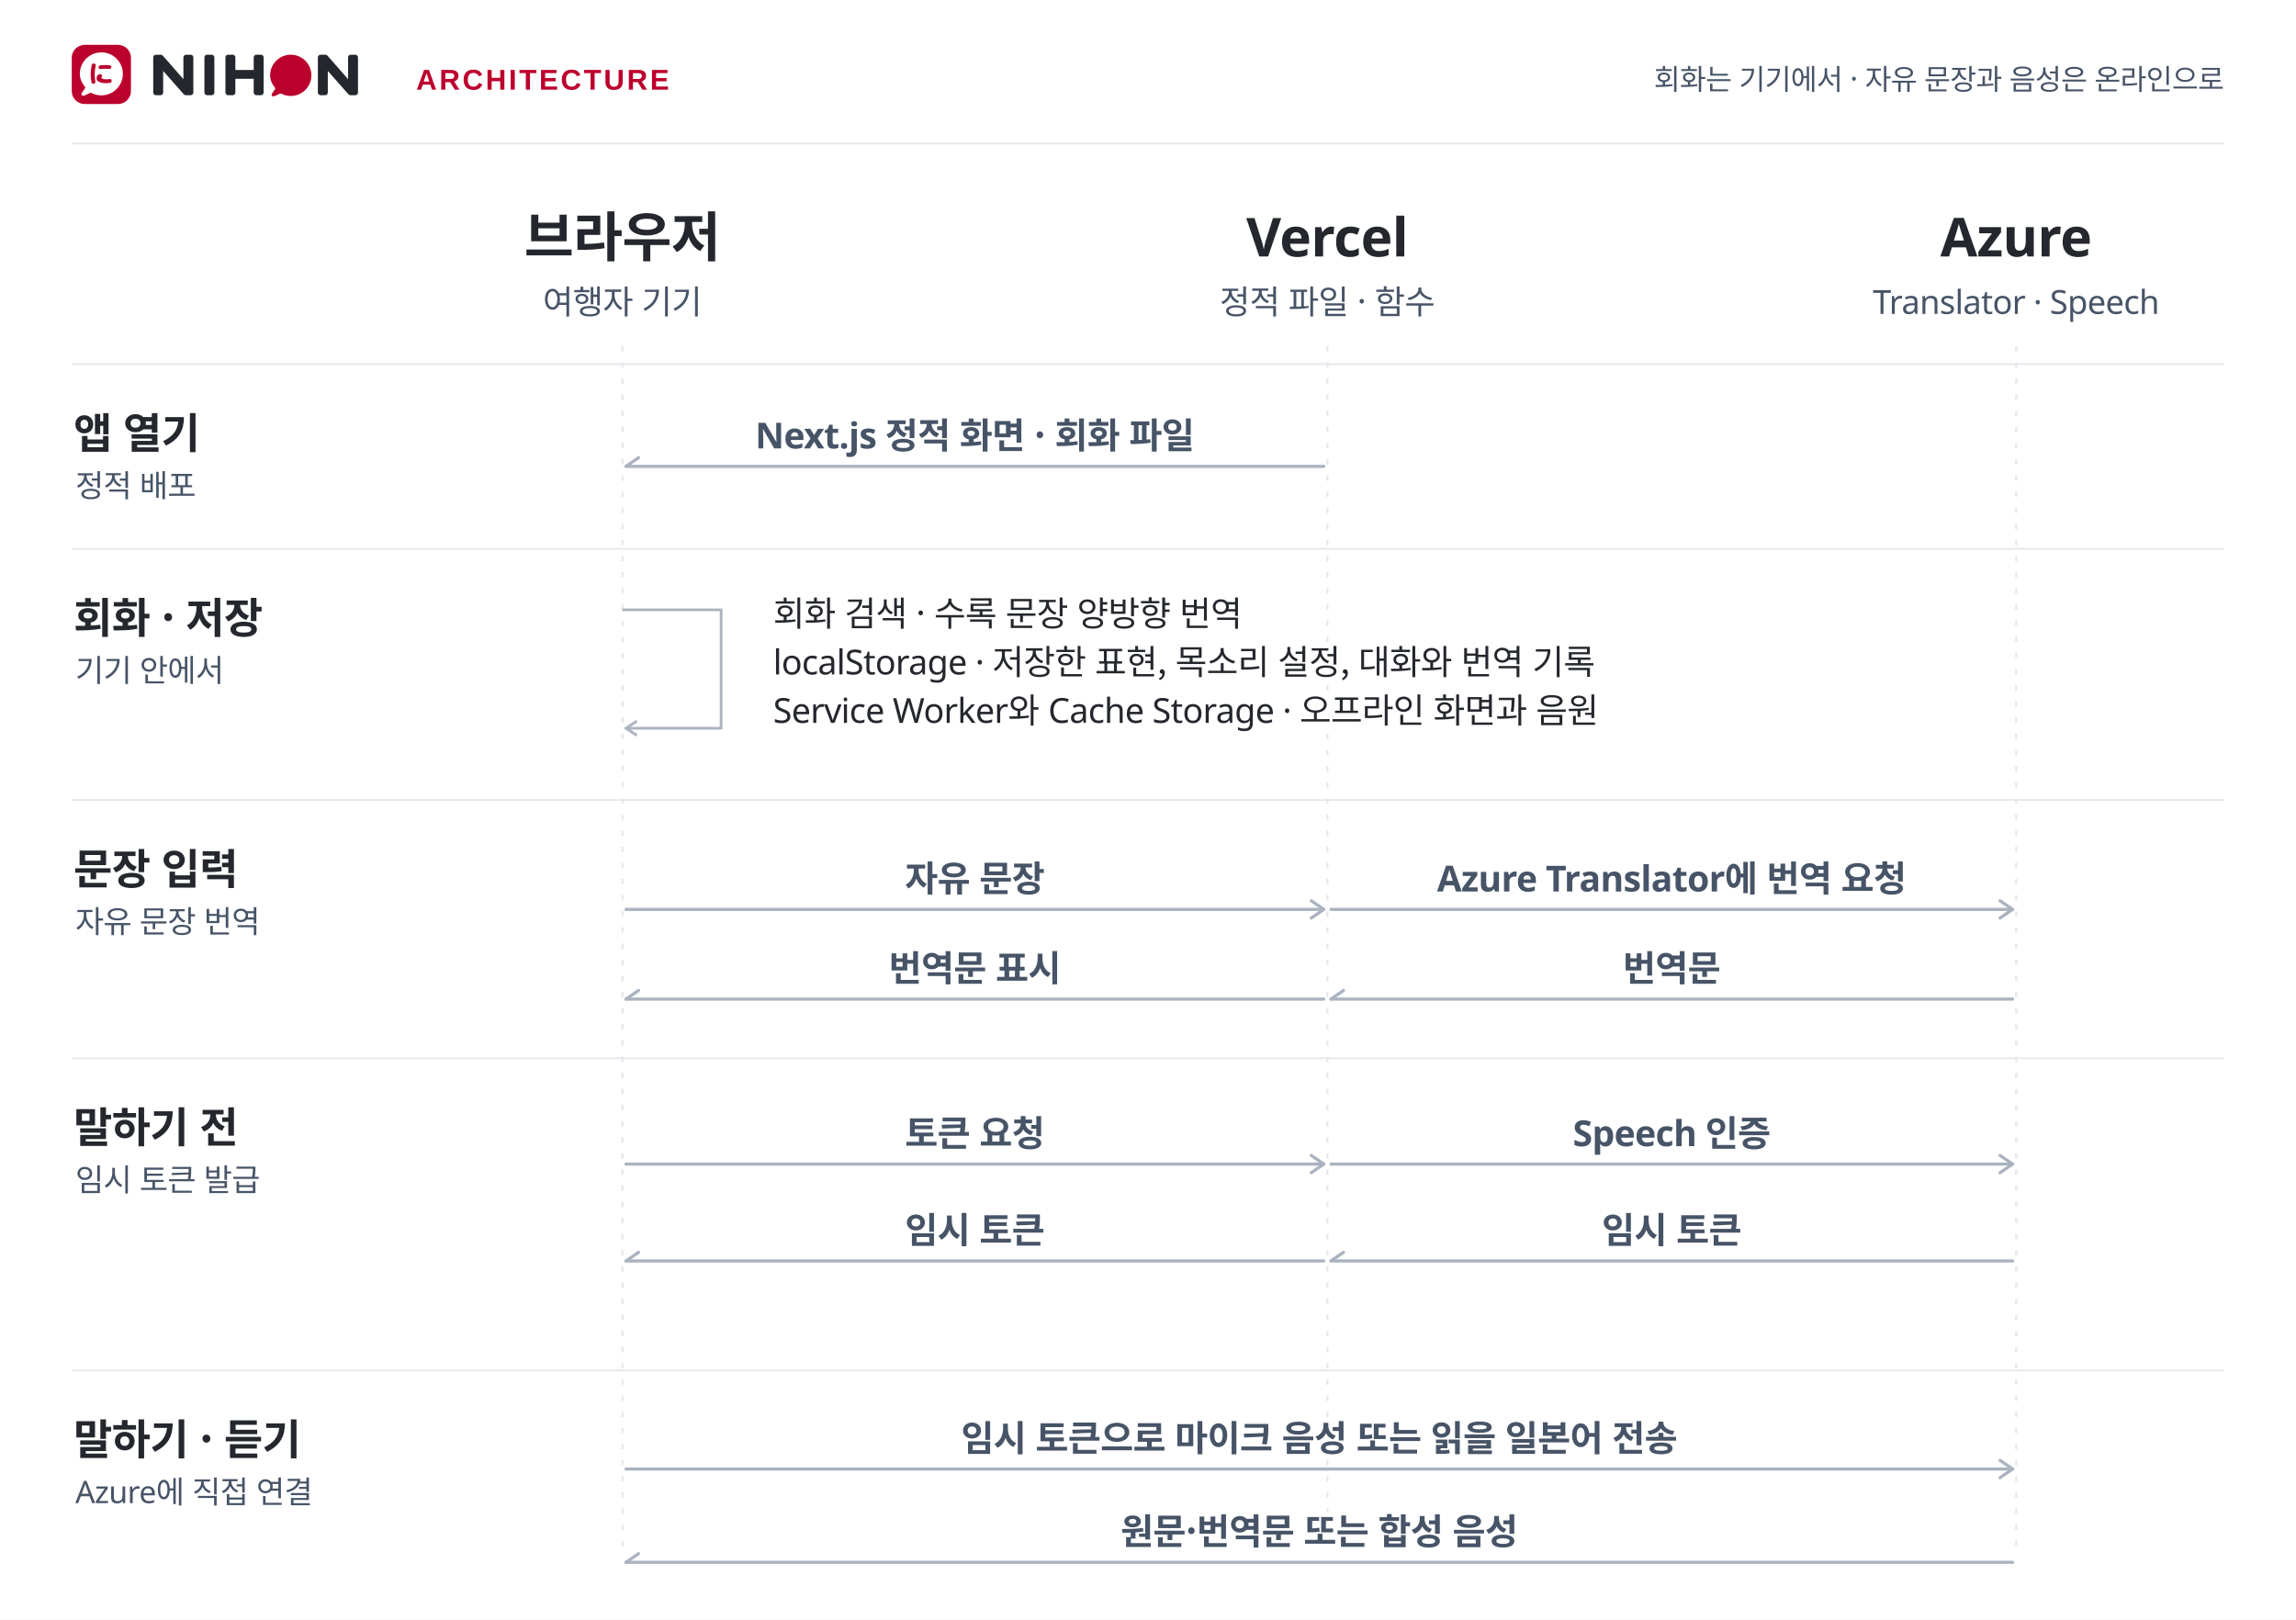
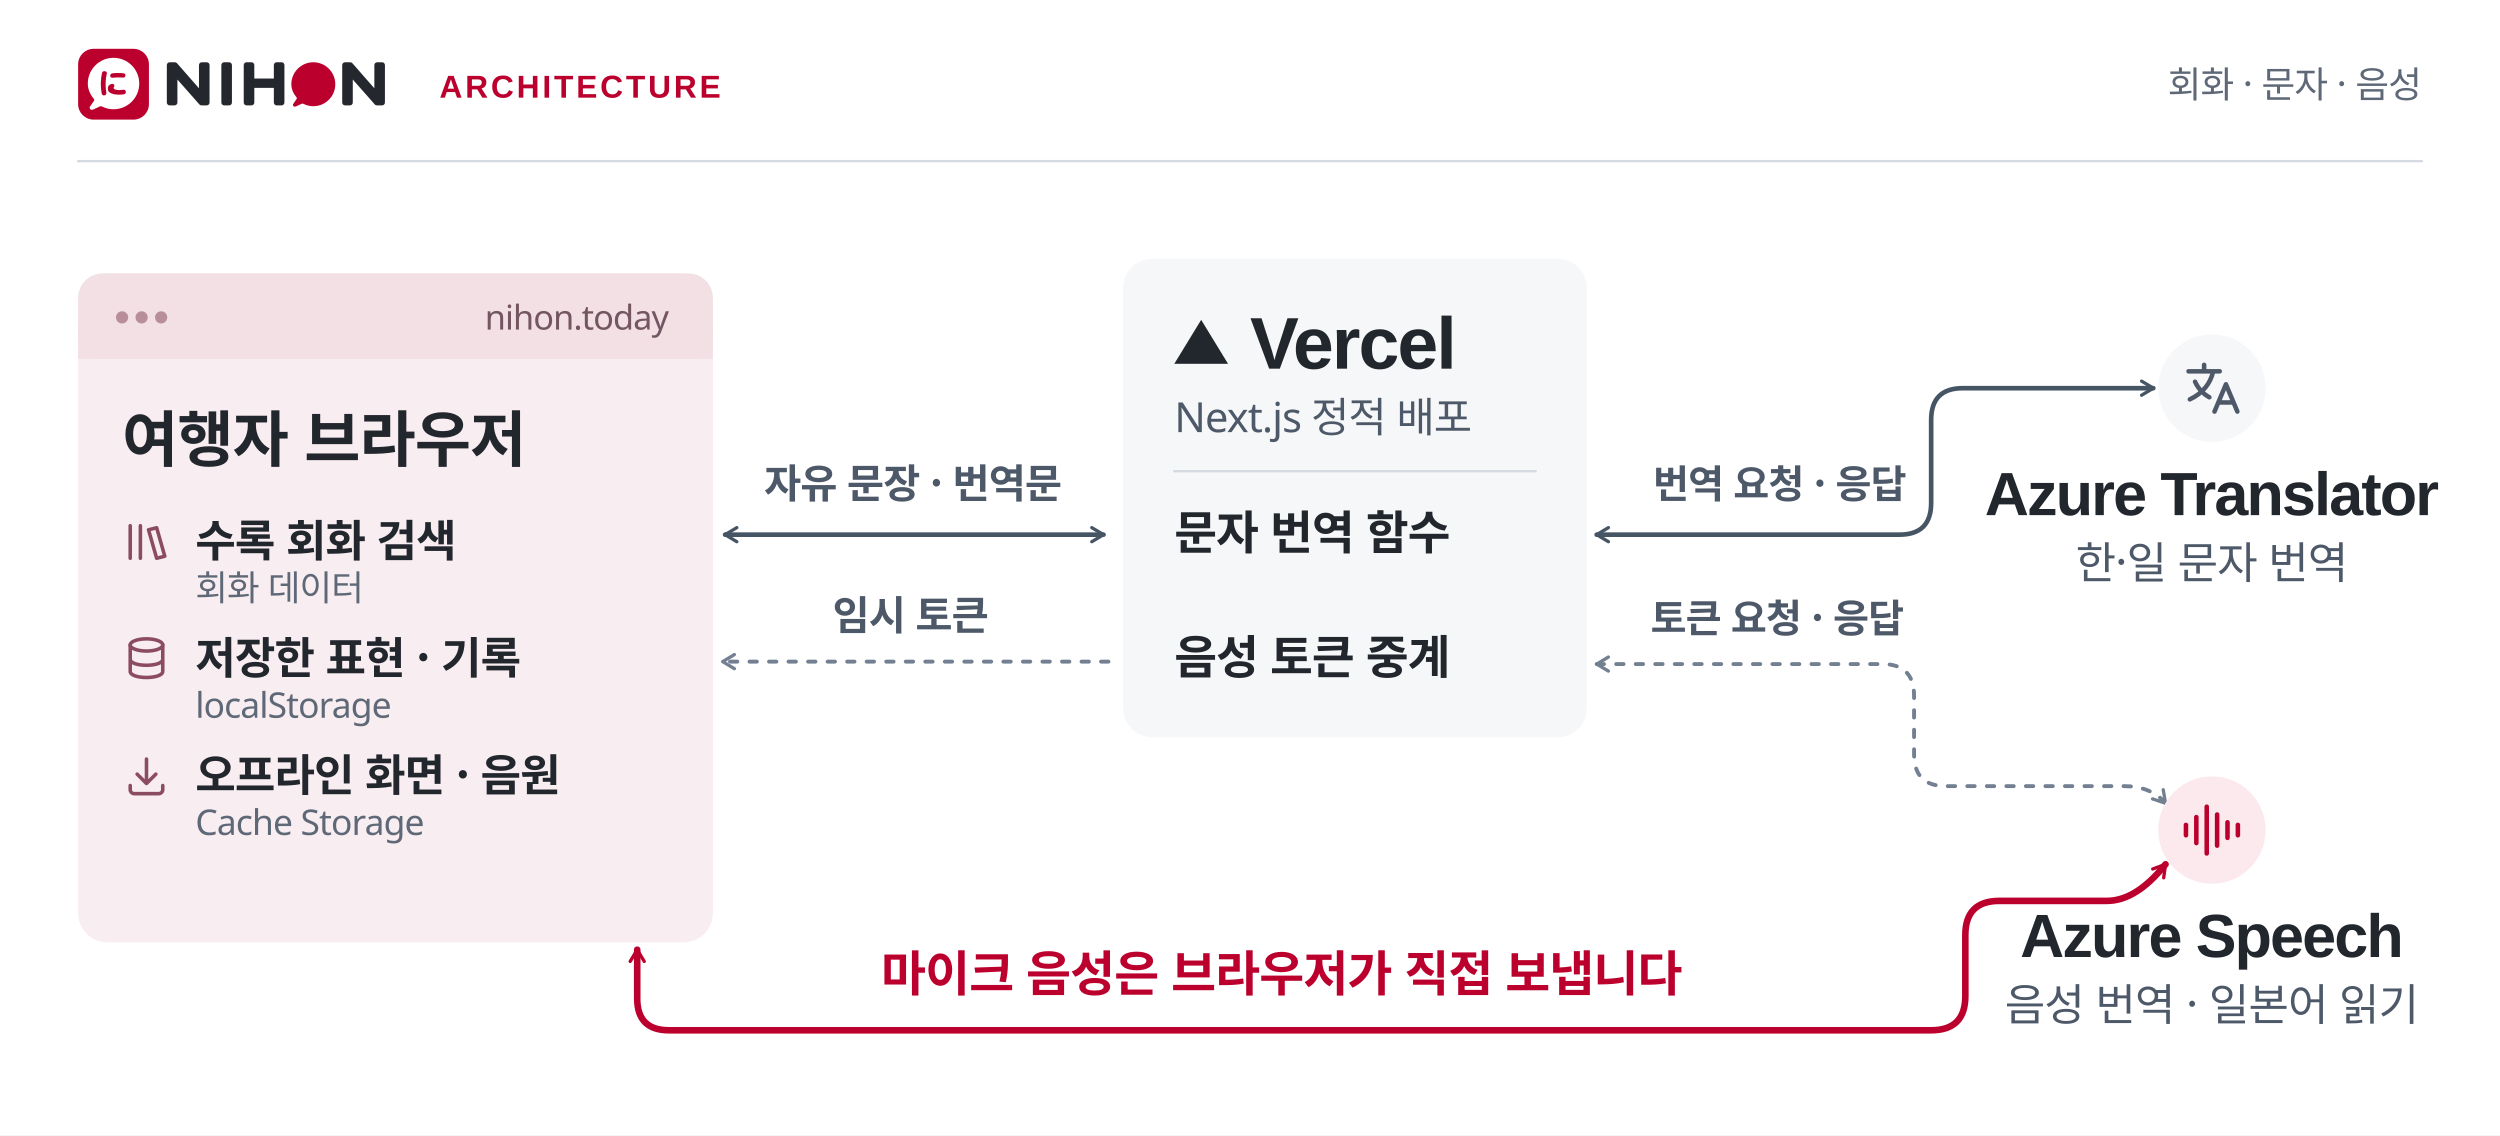
- <svg xmlns="http://www.w3.org/2000/svg" width="1280" height="903" viewBox="0 0 1280 903" role="img" aria-labelledby="title desc" xml:lang="ko">
-   <style>
-     text { font-family: "Apple SD Gothic Neo", "Noto Sans KR", "Malgun Gothic", sans-serif; letter-spacing: -.3px; }
-     .en { font-family: "Helvetica Neue", Arial, sans-serif; letter-spacing: 1.35px; }
-     .ja { font-family: "Hiragino Sans", "Yu Gothic", Meiryo, sans-serif; letter-spacing: -.8px; }
-     .num { font-family: "Helvetica Neue", Arial, sans-serif; font-variant-numeric: tabular-nums; letter-spacing: -.7px; }
-     .trace, .tip { opacity: 0; }
-     .trace { stroke-dasharray: 1; stroke-dashoffset: 1; }
-     @media (prefers-reduced-motion: no-preference) {
-       .trace { animation: draw var(--cycle,7s) var(--offset,0s) ease-in-out infinite both; }
-       .tip { animation: arrive var(--cycle,7s) var(--offset,0s) ease-in-out infinite both; }
+ <svg xmlns="http://www.w3.org/2000/svg" width="1024" height="465" viewBox="0 0 1024 465" preserveAspectRatio="none" role="img" aria-labelledby="title desc" xml:lang="ko">
+   <style>text {font-family:"Apple SD Gothic Neo","Noto Sans KR","Malgun Gothic",sans-serif;letter-spacing:-.35px}
+     .en {font-family:"Helvetica Neue",Arial,sans-serif;letter-spacing:1.15px}
+     .n {font-family:"Helvetica Neue",Arial,sans-serif;font-variant-numeric:tabular-nums;letter-spacing:-.75px}
+     .signal,.focus {opacity:0;pointer-events:none}
+     @media (prefers-reduced-motion:no-preference) {
+       .signal {stroke-dasharray:13 110;animation:travel 5.8s var(--delay,0s) ease-in-out infinite}
+       .focus {animation:focus 5.8s var(--delay,0s) ease-out infinite;transform-box:fill-box;transform-origin:center}
    }
-     @keyframes draw { 0%,5% {opacity:0;stroke-dashoffset:1} 10% {opacity:1;stroke-dashoffset:1} 28%,54% {opacity:1;stroke-dashoffset:0} 68%,100% {opacity:0;stroke-dashoffset:0} }
-     @keyframes arrive { 0%,26%,68%,100% {opacity:0} 32%,54% {opacity:1} }
- 
-     .wire-label { paint-order: stroke; stroke: white; stroke-width: 6px; stroke-linejoin: round; }
+     @keyframes travel {0%,4%{stroke-dashoffset:15;opacity:0}12%{opacity:1}48%{stroke-dashoffset:-101;opacity:1}55%,100%{stroke-dashoffset:-105;opacity:0}}
+     @keyframes focus {0%,6%{opacity:0;transform:scale(.75)}17%{opacity:.52}38%,100%{opacity:0;transform:scale(1.45)}}
+     :root {display:block;max-width:100%;height:auto;margin-inline:auto}
+     .portrait-layout {display:none}
+     /* 단독 SVG를 휴대폰에서 열 때도 README와 같은 세로 구도로 읽는다. */
+     @media (max-device-width:640px) and (min-height:460px), (max-width:640px) and (min-height:460px) {
+       :root {width:100vw;max-width:none;height:129.25vw}
+       .wide-layout {display:none}
+       .portrait-layout {display:inline}
+     }
  </style>
  <defs>
    <symbol id="app-mark" viewBox="0 0 512 512">
      <rect width="512" height="512" rx="112" fill="#BC002D" />
      <path d="M256 65 C358.724 65 442 148.276 442 251 C442 353.724 358.724 437 256 437 C225.344 437 196.411 429.594 170.922 416.333 C167.306 414.439 163 414.267 158.867 415.989 L110.128 438.378 C94.111 445.439 80.333 435.967 84.122 421.844 C85.328 417.711 87.739 414.439 90.667 410.822 L114.433 376.033 C117.878 371.211 117.878 367.25 114.089 362.428 C86.706 330.05 70 291.472 70 251 C70 148.276 153.276 65 256 65Z" fill="#FFFFFF" />
      <path d="M195 162C205 164 210 171 207 180C197 224 196 273 204 317C206 328 199 336 189 337C179 338 172 332 170 322C161 271 162 221 173 174C175 164 184 160 195 162Z" fill="#BC002D" />
      <path d="M248 177C272 174 304 174 328 177C338 178 343 184 342 194C341 203 335 208 326 208C301 206 275 206 249 209C238 210 232 204 232 194C232 184 238 179 248 177Z" fill="#BC002D" />
      <path d="M239 255C246 251 254 253 259 259C264 266 263 272 258 278C254 283 257 289 265 293C280 299 303 300 325 296C337 294 344 300 345 310C346 320 340 327 330 329C297 334 264 332 242 323C222 315 214 304 215 286C215 272 222 259 239 255Z" fill="#BC002D" />
    </symbol>
    <symbol id="wordmark" viewBox="0 0 1080 224">
      <path d="M18 4H42C48 4 52 6 56 11L162 132V18C162 10.268 168.268 4 176 4H200C207.732 4 214 10.268 214 18V202C214 209.732 207.732 216 200 216H176C170 216 166 214 162 209L56 89V202C56 209.732 49.732 216 42 216H18C10.268 216 4 209.732 4 202V18C4 10.268 10.268 4 18 4Z" fill="#24272D" />
      <path d="M286 4H310C317.732 4 324 10.268 324 18V202C324 209.732 317.732 216 310 216H286C278.268 216 272 209.732 272 202V18C272 10.268 278.268 4 286 4Z" fill="#24272D" />
      <path d="M396 4H420C427.732 4 434 10.268 434 18V84H530V18C530 10.268 536.268 4 544 4H568C575.732 4 582 10.268 582 18V202C582 209.732 575.732 216 568 216H544C536.268 216 530 209.732 530 202V130H434V202C434 209.732 427.732 216 420 216H396C388.268 216 382 209.732 382 202V18C382 10.268 388.268 4 396 4Z" fill="#24272D" />
      <path d="M880 4H904C910 4 914 6 918 11L1024 132V18C1024 10.268 1030.268 4 1038 4H1062C1069.732 4 1076 10.268 1076 18V202C1076 209.732 1069.732 216 1062 216H1038C1032 216 1028 214 1024 209L918 89V202C918 209.732 911.732 216 904 216H880C872.268 216 866 209.732 866 202V18C866 10.268 872.268 4 880 4Z" fill="#24272D" />
      <path d="M724 4 C783.646 4 832 52.354 832 112 C832 171.646 783.646 220 724 220 C706.2 220 689.4 215.7 674.6 208 C672.5 206.9 670 206.8 667.6 207.8 L639.3 220.8 C630 224.9 622 219.4 624.2 211.2 C624.9 208.8 626.3 206.9 628 204.8 L641.8 184.6 C643.8 181.8 643.8 179.5 641.6 176.7 C625.7 157.9 616 135.5 616 112 C616 52.354 664.354 4 724 4Z" fill="#BC002D" />
    </symbol>
+     <symbol id="wave" viewBox="0 0 24 24">
+       <g fill="none" stroke="currentColor" stroke-width="1.75" stroke-linecap="round" stroke-linejoin="round">
+         <path d="M2 10v4m4-7v10m4-14v18m4-15v12m4-9v6m4-5v4" />
+       </g>
+     </symbol>
+     <symbol id="languages" viewBox="0 0 24 24">
+       <g fill="none" stroke="currentColor" stroke-width="1.75" stroke-linecap="round" stroke-linejoin="round">
+         <path d="M3 5.5h12M9 3v2.5M12.5 5.5c-1.1 4.8-4.1 8.5-9 10.8M5.5 9.5c1.2 2.6 3 4.6 5.5 6M13 21l4.4-10.5L21.8 21m-7.3-3.5h5.8" />
+       </g>
+     </symbol>
+     <symbol id="library" viewBox="0 0 24 24">
+       <g fill="none" stroke="currentColor" stroke-width="1.75" stroke-linecap="round" stroke-linejoin="round">
+         <path d="M4 4v16m5-16v16m4-14 4-1 4 14-4 1z" />
+       </g>
+     </symbol>
+     <symbol id="store" viewBox="0 0 24 24">
+       <g fill="none" stroke="currentColor" stroke-width="1.75" stroke-linecap="round" stroke-linejoin="round">
+         <ellipse cx="12" cy="5" rx="8" ry="3" />
+         <path d="M4 5v7c0 4 16 4 16 0V5M4 12v6c0 4 16 4 16 0v-6" />
+       </g>
+     </symbol>
+     <symbol id="download" viewBox="0 0 24 24">
+       <g fill="none" stroke="currentColor" stroke-width="1.75" stroke-linecap="round" stroke-linejoin="round">
+         <path d="M12 3.5v12m-4.6-4.6 4.6 4.6 4.6-4.6M4 16.5v2a2 2 0 0 0 2 2h12a2 2 0 0 0 2-2v-2" />
+       </g>
+     </symbol>
+     <marker id="arr-gray" viewBox="0 0 10 10" markerWidth="8" markerHeight="8" refX="8" refY="5" orient="auto-start-reverse" markerUnits="userSpaceOnUse">
+       <path d="M2 1.4 8 5 2 8.6" fill="none" stroke="#738091" stroke-width="1.7" stroke-linecap="round" stroke-linejoin="round" />
+     </marker>
+     <marker id="arr-red" viewBox="0 0 10 10" markerWidth="8" markerHeight="8" refX="8" refY="5" orient="auto-start-reverse" markerUnits="userSpaceOnUse">
+       <path d="M2 1.4 8 5 2 8.6" fill="none" stroke="#BC002D" stroke-width="1.7" stroke-linecap="round" stroke-linejoin="round" />
+     </marker>
+     <marker id="arr-dark" viewBox="0 0 10 10" markerWidth="8" markerHeight="8" refX="8" refY="5" orient="auto-start-reverse" markerUnits="userSpaceOnUse">
+       <path d="M2 1.4 8 5 2 8.6" fill="none" stroke="#465564" stroke-width="1.7" stroke-linecap="round" stroke-linejoin="round" />
+     </marker>
  </defs>
-   <rect x="0" y="0" width="1280" height="903" rx="0" fill="#FFFFFF" />
-   <g id="diagram-header">
-     <use href="#app-mark" x="40" y="25" width="33" height="33" />
-     <use href="#wordmark" x="85" y="30" width="115" height="24" />
-     <text x="232" y="50" font-size="16" font-weight="650" fill="#BC002D" class="en">ARCHITECTURE</text>
-     <text x="1240" y="50" font-size="16" font-weight="460" fill="#475467" text-anchor="end">회화는 기기에서 · 자유 문장과 음성은 온라인으로</text>
-     <path d="M40 80H1240" fill="none" stroke="#E5E8ED" stroke-width="1" />
+   <g class="wide-layout">
+     <rect x="0" y="0" width="1024" height="465" rx="0" fill="#FFFFFF" />
+     <g id="diagram-header">
+       <use href="#app-mark" x="32" y="20" width="29" height="29" color="#22262D" />
+       <use href="#wordmark" x="68" y="25" width="90" height="19" color="#22262D" />
+       <text x="180" y="40" font-size="13" font-weight="700" fill="#BC002D" text-anchor="start" class="en">ARCHITECTURE</text>
+       <text x="992" y="40" font-size="15" font-weight="520" fill="#5E6877" text-anchor="end">회화 · 문자 · 음성</text>
+       <path d="M32 66H992" fill="none" stroke="#D5DAE0" stroke-width="1" stroke-linecap="round" stroke-linejoin="round" />
+     </g>
+     <g id="browser">
+       <rect x="32" y="112" width="260" height="274" rx="12" fill="#F8EDF0" />
+       <rect x="32" y="112" width="260" height="35" rx="10" fill="#F2E0E5" />
+       <rect x="32" y="134" width="260" height="13" rx="0" fill="#F2E0E5" />
+       <circle cx="50" cy="130" r="2.5" fill="#B88E9B" />
+       <circle cx="58" cy="130" r="2.5" fill="#B88E9B" />
+       <circle cx="66" cy="130" r="2.5" fill="#B88E9B" />
+       <text x="274" y="135" font-size="14" font-weight="540" fill="#735661" text-anchor="end">nihon.today</text>
+       <text x="50" y="189" font-size="25" font-weight="720" fill="#22262D" text-anchor="start">여행자 브라우저</text>
+       <use href="#library" x="50" y="212" width="20" height="20" color="#8B4C61" />
+       <text x="80" y="228" font-size="18" font-weight="590" fill="#22262D" text-anchor="start">수록 회화 검색</text>
+       <text x="80" y="246" font-size="14.5" font-weight="470" fill="#5E6877" text-anchor="start">회화 데이터</text>
+       <use href="#store" x="50" y="260" width="20" height="20" color="#8B4C61" />
+       <text x="80" y="276" font-size="18" font-weight="590" fill="#22262D" text-anchor="start">저장한 표현 · 기록</text>
+       <text x="80" y="294" font-size="14.5" font-weight="470" fill="#5E6877" text-anchor="start">localStorage</text>
+       <use href="#download" x="50" y="308" width="20" height="20" color="#8B4C61" />
+       <text x="80" y="324" font-size="18" font-weight="590" fill="#22262D" text-anchor="start">오프라인 화면 · 음원</text>
+       <text x="80" y="342" font-size="14.5" font-weight="470" fill="#5E6877" text-anchor="start">Cache Storage</text>
+     </g>
+     <g id="vercel">
+       <rect x="460" y="106" width="190" height="196" rx="12" fill="#F6F7F9" />
+       <path d="M481 149l11 -18 11 18Z" fill="#22262D" />
+       <text x="512" y="151" font-size="30" font-weight="720" fill="#22262D" text-anchor="start" class="n">Vercel</text>
+       <text x="481" y="177" font-size="17" font-weight="510" fill="#4D5968" text-anchor="start">Next.js 정적 배포</text>
+       <path d="M481 193h148" fill="none" stroke="#D5DAE0" stroke-width="1" stroke-linecap="round" stroke-linejoin="round" />
+       <text x="481" y="225" font-size="19" font-weight="650" fill="#22262D" text-anchor="start">문자 번역 함수</text>
+       <text x="481" y="276" font-size="19" font-weight="650" fill="#22262D" text-anchor="start">음성 토큰 중계</text>
+     </g>
+     <path d="M297 219H452" fill="none" stroke="#465564" stroke-width="1.9" stroke-linecap="round" stroke-linejoin="round" marker-end="url(#arr-dark)" marker-start="url(#arr-dark)" />
+     <path d="M297 219H452" fill="none" stroke="#22262D" stroke-width="3.0" stroke-linecap="round" stroke-linejoin="round" class="signal" pathLength="100" style="--delay:0.0s" />
+     <text x="374" y="204" font-size="16.5" font-weight="570" fill="#4D5968" text-anchor="middle">자유 문장 · 번역문</text>
+     <path d="M654 219H778Q791 219 791 206V172Q791 159 804 159H882" fill="none" stroke="#465564" stroke-width="1.9" stroke-linecap="round" stroke-linejoin="round" marker-end="url(#arr-dark)" marker-start="url(#arr-dark)" />
+     <path d="M654 219H778Q791 219 791 206V172Q791 159 804 159H882" fill="none" stroke="#22262D" stroke-width="3.0" stroke-linecap="round" stroke-linejoin="round" class="signal" pathLength="100" style="--delay:0.9s" />
+     <text x="729" y="204" font-size="16" font-weight="570" fill="#4D5968" text-anchor="middle">번역 요청 · 응답</text>
+     <path d="M454 271H296" fill="none" stroke="#738091" stroke-width="1.6" stroke-linecap="round" stroke-linejoin="round" marker-end="url(#arr-gray)" stroke-dasharray="3 5" />
+     <path d="M454 271H296" fill="none" stroke="#BC002D" stroke-width="2.7" stroke-linecap="round" stroke-linejoin="round" class="signal" pathLength="100" style="--delay:2.1s" />
+     <text x="373" y="258" font-size="16.5" font-weight="600" fill="#4D5968" text-anchor="middle">임시 토큰</text>
+     <path d="M654 272H771Q784 272 784 285V309Q784 322 797 322H870Q881 322 887 329" fill="none" stroke="#738091" stroke-width="1.6" stroke-linecap="round" stroke-linejoin="round" marker-end="url(#arr-gray)" marker-start="url(#arr-gray)" stroke-dasharray="3 5" />
+     <path d="M654 272H771Q784 272 784 285V309Q784 322 797 322H870Q881 322 887 329" fill="none" stroke="#BC002D" stroke-width="2.7" stroke-linecap="round" stroke-linejoin="round" class="signal" pathLength="100" style="--delay:1.35s" />
+     <text x="728" y="259" font-size="16" font-weight="560" fill="#4D5968" text-anchor="middle">토큰 요청 · 응답</text>
+     <path d="M261 389V409Q261 422 274 422H791Q805 422 805 408V383Q805 369 819 369H863Q875 369 887 354" fill="none" stroke="#BC002D" stroke-width="2.7" stroke-linecap="round" stroke-linejoin="round" marker-end="url(#arr-red)" marker-start="url(#arr-red)" />
+     <path d="M261 389V409Q261 422 274 422H791Q805 422 805 408V383Q805 369 819 369H863Q875 369 887 354" fill="none" stroke="#BC002D" stroke-width="3.8" stroke-linecap="round" stroke-linejoin="round" class="signal" pathLength="100" style="--delay:2.8s" />
+     <text x="525" y="406" font-size="20" font-weight="680" fill="#BC002D" text-anchor="middle">마이크 음성은 브라우저가 직접 보냅니다</text>
+     <g id="azure-languages">
+       <circle cx="906" cy="159" r="22" fill="#F6F7F9" />
+       <use href="#languages" x="893.24" y="146.24" width="25.52" height="25.52" color="#4D5968" />
+       <text x="906" y="211" font-size="25" font-weight="700" fill="#22262D" text-anchor="middle" class="n">Azure Translator</text>
+       <text x="906" y="237" font-size="18" font-weight="510" fill="#4D5968" text-anchor="middle">한·일 문자 번역</text>
+     </g>
+     <g id="azure-wave">
+       <circle cx="906" cy="340" r="22" fill="#FCE9EE" />
+       <use href="#wave" x="893.24" y="327.24" width="25.52" height="25.52" color="#BC002D" />
+       <text x="906" y="392" font-size="25" font-weight="700" fill="#22262D" text-anchor="middle" class="n">Azure Speech</text>
+       <text x="906" y="418" font-size="18" font-weight="510" fill="#4D5968" text-anchor="middle">음성 번역 · 일본어 읽기</text>
+     </g>
  </g>
-   <text x="347" y="143" font-size="30" font-weight="710" fill="#24272D" text-anchor="middle">브라우저</text>
-   <text x="347" y="175" font-size="18.5" font-weight="460" fill="#475467" text-anchor="middle">여행자 기기</text>
-   <text x="740" y="143" font-size="30" font-weight="710" fill="#24272D" text-anchor="middle">Vercel</text>
-   <text x="740" y="175" font-size="18.5" font-weight="460" fill="#475467" text-anchor="middle">정적 파일 · 함수</text>
-   <text x="1124" y="143" font-size="30" font-weight="710" fill="#24272D" text-anchor="middle">Azure</text>
-   <text x="1124" y="175" font-size="18.5" font-weight="460" fill="#475467" text-anchor="middle">Translator · Speech</text>
-   <path d="M347 193V868" fill="none" stroke="#E5E8ED" stroke-width="1.2" stroke-dasharray="3 6" />
-   <path d="M740 193V868" fill="none" stroke="#E5E8ED" stroke-width="1.2" stroke-dasharray="3 6" />
-   <path d="M1124 193V868" fill="none" stroke="#E5E8ED" stroke-width="1.2" stroke-dasharray="3 6" />
-   <path d="M40 203H1240" fill="none" stroke="#E5E8ED" stroke-width="1" />
-   <text x="41" y="250" font-size="23.5" font-weight="700" fill="#24272D">앱 열기</text>
-   <text x="42" y="277" font-size="17.3" font-weight="470" fill="#475467">정적 배포</text>
-   <path d="M40 306H1240" fill="none" stroke="#E5E8ED" stroke-width="1" />
-   <text x="41" y="353" font-size="23.5" font-weight="700" fill="#24272D">회화 · 저장</text>
-   <text x="42" y="380" font-size="17.3" font-weight="470" fill="#475467">기기 안에서</text>
-   <path d="M40 446H1240" fill="none" stroke="#E5E8ED" stroke-width="1" />
-   <text x="41" y="493" font-size="23.5" font-weight="700" fill="#24272D">문장 입력</text>
-   <text x="42" y="520" font-size="17.3" font-weight="470" fill="#475467">자유 문장 번역</text>
-   <path d="M40 590H1240" fill="none" stroke="#E5E8ED" stroke-width="1" />
-   <text x="41" y="637" font-size="23.5" font-weight="700" fill="#24272D">말하기 전</text>
-   <text x="42" y="664" font-size="17.3" font-weight="470" fill="#475467">임시 토큰 발급</text>
-   <path d="M40 764H1240" fill="none" stroke="#E5E8ED" stroke-width="1" />
-   <text x="41" y="811" font-size="23.5" font-weight="700" fill="#24272D">말하기 · 듣기</text>
-   <text x="42" y="838" font-size="17.3" font-weight="470" fill="#475467">Azure에 직접 연결</text>
-   <g style="--offset:-1s" stroke-linecap="round" stroke-linejoin="round">
-     <path d="M738 260H349" fill="none" stroke="#AAB3BF" stroke-width="1.75" />
-     <path d="M356 255.17l-7 4.83 --7 4.83" fill="none" stroke="#AAB3BF" stroke-width="1.75" />
-     <path d="M738 260H349" fill="none" stroke="#BC002D" stroke-width="2.15" class="trace" pathLength="1" />
-     <path d="M356 255.17l-7 4.83 --7 4.83" fill="none" stroke="#BC002D" stroke-width="2.15" class="tip" />
-   </g>
-   <text x="543.5" y="250" font-size="20" font-weight="550" fill="#475467" text-anchor="middle" class="wire-label">Next.js 정적 화면 · 회화 파일</text>
-   <g style="--offset:-2.2s">
-     <path d="M347 340H402v66H349" fill="none" stroke="#AAB3BF" stroke-width="1.5" />
-     <path d="M355 402l-6 4 6 4" fill="none" stroke="#AAB3BF" stroke-width="1.5" />
-     <path d="M347 340H402v66H349" fill="none" stroke="#BC002D" stroke-width="1.9" class="trace" pathLength="1" />
-     <path d="M355 402l-6 4 6 4" fill="none" stroke="#BC002D" stroke-width="1.9" class="tip" />
-   </g>
-   <text x="431" y="349" font-size="19.2" font-weight="500" fill="#24272D" class="wire-label">회화 검색 · 수록 문장 양방향 번역</text>
-   <text x="431" y="376" font-size="19.2" font-weight="500" fill="#24272D" class="wire-label">localStorage  ·  저장한 표현, 목소리 설정, 대화와 번역 기록</text>
-   <text x="431" y="403" font-size="19.2" font-weight="500" fill="#24272D" class="wire-label">Service Worker와 Cache Storage  ·  오프라인 화면과 음원</text>
-   <g style="--offset:-3s" stroke-linecap="round" stroke-linejoin="round">
-     <path d="M349 507H738" fill="none" stroke="#AAB3BF" stroke-width="1.75" />
-     <path d="M731 502.17l7 4.83 -7 4.83" fill="none" stroke="#AAB3BF" stroke-width="1.75" />
-     <path d="M349 507H738" fill="none" stroke="#BC002D" stroke-width="2.15" class="trace" pathLength="1" />
-     <path d="M731 502.17l7 4.83 -7 4.83" fill="none" stroke="#BC002D" stroke-width="2.15" class="tip" />
-   </g>
-   <text x="543.5" y="497" font-size="20" font-weight="550" fill="#475467" text-anchor="middle" class="wire-label">자유 문장</text>
-   <g style="--offset:-2.2s" stroke-linecap="round" stroke-linejoin="round">
-     <path d="M742 507H1122" fill="none" stroke="#AAB3BF" stroke-width="1.75" />
-     <path d="M1115 502.17l7 4.83 -7 4.83" fill="none" stroke="#AAB3BF" stroke-width="1.75" />
-     <path d="M742 507H1122" fill="none" stroke="#BC002D" stroke-width="2.15" class="trace" pathLength="1" />
-     <path d="M1115 502.17l7 4.83 -7 4.83" fill="none" stroke="#BC002D" stroke-width="2.15" class="tip" />
-   </g>
-   <text x="932" y="497" font-size="20" font-weight="550" fill="#475467" text-anchor="middle" class="wire-label">Azure Translator에 번역 요청</text>
-   <g style="--offset:-1.4s" stroke-linecap="round" stroke-linejoin="round">
-     <path d="M1122 557H742" fill="none" stroke="#AAB3BF" stroke-width="1.75" />
-     <path d="M749 552.17l-7 4.83 --7 4.83" fill="none" stroke="#AAB3BF" stroke-width="1.75" />
-     <path d="M1122 557H742" fill="none" stroke="#BC002D" stroke-width="2.15" class="trace" pathLength="1" />
-     <path d="M749 552.17l-7 4.83 --7 4.83" fill="none" stroke="#BC002D" stroke-width="2.15" class="tip" />
-   </g>
-   <text x="932" y="547" font-size="20" font-weight="550" fill="#475467" text-anchor="middle" class="wire-label">번역문</text>
-   <g style="--offset:-0.6s" stroke-linecap="round" stroke-linejoin="round">
-     <path d="M738 557H349" fill="none" stroke="#AAB3BF" stroke-width="1.75" />
-     <path d="M356 552.17l-7 4.83 --7 4.83" fill="none" stroke="#AAB3BF" stroke-width="1.75" />
-     <path d="M738 557H349" fill="none" stroke="#BC002D" stroke-width="2.15" class="trace" pathLength="1" />
-     <path d="M356 552.17l-7 4.83 --7 4.83" fill="none" stroke="#BC002D" stroke-width="2.15" class="tip" />
-   </g>
-   <text x="543.5" y="547" font-size="20" font-weight="550" fill="#475467" text-anchor="middle" class="wire-label">번역문 표시</text>
-   <g style="--offset:-3.6s" stroke-linecap="round" stroke-linejoin="round">
-     <path d="M349 649H738" fill="none" stroke="#AAB3BF" stroke-width="1.75" />
-     <path d="M731 644.17l7 4.83 -7 4.83" fill="none" stroke="#AAB3BF" stroke-width="1.75" />
-     <path d="M349 649H738" fill="none" stroke="#BC002D" stroke-width="2.15" class="trace" pathLength="1" />
-     <path d="M731 644.17l7 4.83 -7 4.83" fill="none" stroke="#BC002D" stroke-width="2.15" class="tip" />
-   </g>
-   <text x="543.5" y="639" font-size="20" font-weight="550" fill="#475467" text-anchor="middle" class="wire-label">토큰 요청</text>
-   <g style="--offset:-2.8s" stroke-linecap="round" stroke-linejoin="round">
-     <path d="M742 649H1122" fill="none" stroke="#AAB3BF" stroke-width="1.75" />
-     <path d="M1115 644.17l7 4.83 -7 4.83" fill="none" stroke="#AAB3BF" stroke-width="1.75" />
-     <path d="M742 649H1122" fill="none" stroke="#BC002D" stroke-width="2.15" class="trace" pathLength="1" />
-     <path d="M1115 644.17l7 4.83 -7 4.83" fill="none" stroke="#BC002D" stroke-width="2.15" class="tip" />
-   </g>
-   <text x="932" y="639" font-size="20" font-weight="550" fill="#475467" text-anchor="middle" class="wire-label">Speech 인증</text>
-   <g style="--offset:-2s" stroke-linecap="round" stroke-linejoin="round">
-     <path d="M1122 703H742" fill="none" stroke="#AAB3BF" stroke-width="1.75" />
-     <path d="M749 698.17l-7 4.83 --7 4.83" fill="none" stroke="#AAB3BF" stroke-width="1.75" />
-     <path d="M1122 703H742" fill="none" stroke="#BC002D" stroke-width="2.15" class="trace" pathLength="1" />
-     <path d="M749 698.17l-7 4.83 --7 4.83" fill="none" stroke="#BC002D" stroke-width="2.15" class="tip" />
-   </g>
-   <text x="932" y="693" font-size="20" font-weight="550" fill="#475467" text-anchor="middle" class="wire-label">임시 토큰</text>
-   <g style="--offset:-1.2s" stroke-linecap="round" stroke-linejoin="round">
-     <path d="M738 703H349" fill="none" stroke="#AAB3BF" stroke-width="1.75" />
-     <path d="M356 698.17l-7 4.83 --7 4.83" fill="none" stroke="#AAB3BF" stroke-width="1.75" />
-     <path d="M738 703H349" fill="none" stroke="#BC002D" stroke-width="2.15" class="trace" pathLength="1" />
-     <path d="M356 698.17l-7 4.83 --7 4.83" fill="none" stroke="#BC002D" stroke-width="2.15" class="tip" />
-   </g>
-   <text x="543.5" y="693" font-size="20" font-weight="550" fill="#475467" text-anchor="middle" class="wire-label">임시 토큰</text>
-   <g style="--offset:-2.8s" stroke-linecap="round" stroke-linejoin="round">
-     <path d="M349 819H1122" fill="none" stroke="#AAB3BF" stroke-width="1.75" />
-     <path d="M1115 814.17l7 4.83 -7 4.83" fill="none" stroke="#AAB3BF" stroke-width="1.75" />
-     <path d="M349 819H1122" fill="none" stroke="#BC002D" stroke-width="2.15" class="trace" pathLength="1" />
-     <path d="M1115 814.17l7 4.83 -7 4.83" fill="none" stroke="#BC002D" stroke-width="2.15" class="tip" />
-   </g>
-   <text x="735.5" y="809" font-size="20" font-weight="550" fill="#475467" text-anchor="middle" class="wire-label">임시 토큰으로 마이크 음성 또는 읽을 일본어 전송</text>
-   <g style="--offset:-1.6s" stroke-linecap="round" stroke-linejoin="round">
-     <path d="M1122 871H349" fill="none" stroke="#AAB3BF" stroke-width="1.75" />
-     <path d="M356 866.17l-7 4.83 --7 4.83" fill="none" stroke="#AAB3BF" stroke-width="1.75" />
-     <path d="M1122 871H349" fill="none" stroke="#BC002D" stroke-width="2.15" class="trace" pathLength="1" />
-     <path d="M356 866.17l-7 4.83 --7 4.83" fill="none" stroke="#BC002D" stroke-width="2.15" class="tip" />
-   </g>
-   <text x="735.5" y="861" font-size="20" font-weight="550" fill="#475467" text-anchor="middle" class="wire-label">원문·번역문 또는 합성 음성</text>
+   <svg class="portrait-layout" width="1024" height="465" viewBox="0 0 400 517" preserveAspectRatio="none">
+     <rect x="0" y="0" width="400" height="517" rx="0" fill="#FFFFFF" />
+     <g id="portrait-diagram-header">
+       <use href="#app-mark" x="18" y="18" width="25" height="25" color="#22262D" />
+       <use href="#wordmark" x="50" y="23" width="70" height="15" color="#22262D" />
+       <text x="133" y="35" font-size="11" font-weight="700" fill="#BC002D" text-anchor="start" class="en">ARCHITECTURE</text>
+       <text x="382" y="35" font-size="12" font-weight="520" fill="#5E6877" text-anchor="end">회화 · 문자 · 음성</text>
+       <path d="M18 56H382" fill="none" stroke="#D5DAE0" stroke-width="1" stroke-linecap="round" stroke-linejoin="round" />
+     </g>
+     <g id="portrait-browser">
+       <rect x="15" y="83" width="164" height="207" rx="12" fill="#F8EDF0" />
+       <rect x="15" y="83" width="164" height="29" rx="10" fill="#F2E0E5" />
+       <rect x="15" y="101" width="164" height="11" rx="0" fill="#F2E0E5" />
+       <circle cx="27" cy="98" r="2.2" fill="#B88E9B" />
+       <circle cx="34" cy="98" r="2.2" fill="#B88E9B" />
+       <circle cx="41" cy="98" r="2.2" fill="#B88E9B" />
+       <text x="167" y="102" font-size="11.5" font-weight="540" fill="#735661" text-anchor="end">nihon.today</text>
+       <text x="27" y="142" font-size="19" font-weight="720" fill="#22262D" text-anchor="start">여행자 브라우저</text>
+       <use href="#library" x="27" y="156" width="15" height="15" color="#8B4C61" />
+       <text x="49" y="169" font-size="14.5" font-weight="590" fill="#22262D" text-anchor="start">수록 회화 검색</text>
+       <text x="49" y="185" font-size="12.5" font-weight="470" fill="#5E6877" text-anchor="start">회화 데이터</text>
+       <use href="#store" x="27" y="198" width="15" height="15" color="#8B4C61" />
+       <text x="49" y="211" font-size="14.5" font-weight="590" fill="#22262D" text-anchor="start">저장한 표현 · 기록</text>
+       <text x="49" y="227" font-size="12.5" font-weight="470" fill="#5E6877" text-anchor="start">localStorage</text>
+       <use href="#download" x="27" y="240" width="15" height="15" color="#8B4C61" />
+       <text x="49" y="253" font-size="14.5" font-weight="590" fill="#22262D" text-anchor="start">오프라인 화면 · 음원</text>
+       <text x="49" y="269" font-size="12.5" font-weight="470" fill="#5E6877" text-anchor="start">Cache Storage</text>
+     </g>
+     <g id="portrait-vercel">
+       <rect x="253" y="85" width="132" height="173" rx="12" fill="#F6F7F9" />
+       <path d="M265 118l8 -14 8 14Z" fill="#22262D" />
+       <text x="287" y="119" font-size="22" font-weight="720" fill="#22262D" text-anchor="start" class="n">Vercel</text>
+       <text x="265" y="144" font-size="14" font-weight="510" fill="#4D5968" text-anchor="start">Next.js 정적 배포</text>
+       <path d="M265 161h108" fill="none" stroke="#D5DAE0" stroke-width="1" stroke-linecap="round" stroke-linejoin="round" />
+       <text x="265" y="188" font-size="15.5" font-weight="630" fill="#22262D" text-anchor="start">문자 번역 함수</text>
+       <text x="265" y="233" font-size="15.5" font-weight="630" fill="#22262D" text-anchor="start">음성 토큰 중계</text>
+     </g>
+     <path d="M183 183H249" fill="none" stroke="#465564" stroke-width="1.7" stroke-linecap="round" stroke-linejoin="round" marker-end="url(#arr-dark)" marker-start="url(#arr-dark)" />
+     <path d="M183 183H249" fill="none" stroke="#22262D" stroke-width="2.8" stroke-linecap="round" stroke-linejoin="round" class="signal" pathLength="100" style="--delay:0s" />
+     <text x="216" y="168" font-size="14" font-weight="600" fill="#4D5968" text-anchor="middle">자유 문장</text>
+     <path d="M249 229H183" fill="none" stroke="#738091" stroke-width="1.5" stroke-linecap="round" stroke-linejoin="round" marker-end="url(#arr-gray)" stroke-dasharray="3 5" />
+     <path d="M249 229H183" fill="none" stroke="#BC002D" stroke-width="2.6" stroke-linecap="round" stroke-linejoin="round" class="signal" pathLength="100" style="--delay:2.1s" />
+     <text x="216" y="216" font-size="14" font-weight="600" fill="#4D5968" text-anchor="middle">임시 토큰</text>
+     <path d="M345 263V367Q345 377 335 377H327V396" fill="none" stroke="#465564" stroke-width="1.8" stroke-linecap="round" stroke-linejoin="round" marker-end="url(#arr-dark)" marker-start="url(#arr-dark)" />
+     <path d="M345 263V367Q345 377 335 377H327V396" fill="none" stroke="#22262D" stroke-width="2.9" stroke-linecap="round" stroke-linejoin="round" class="signal" pathLength="100" style="--delay:0.85s" />
+     <text x="334" y="352" font-size="14" font-weight="570" fill="#4D5968" text-anchor="end">번역 요청</text>
+     <path d="M274 263V301Q274 311 264 311H142Q132 311 132 321V375Q132 385 122 385H108Q99 385 99 396" fill="none" stroke="#738091" stroke-width="1.5" stroke-linecap="round" stroke-linejoin="round" marker-end="url(#arr-gray)" marker-start="url(#arr-gray)" stroke-dasharray="3 5" />
+     <path d="M274 263V301Q274 311 264 311H142Q132 311 132 321V375Q132 385 122 385H108Q99 385 99 396" fill="none" stroke="#BC002D" stroke-width="2.6" stroke-linecap="round" stroke-linejoin="round" class="signal" pathLength="100" style="--delay:1.35s" />
+     <text x="206" y="300" font-size="14" font-weight="550" fill="#4D5968" text-anchor="middle">토큰 요청 · 응답</text>
+     <path d="M53 296V377Q53 386 63 386H66Q76 386 76 397" fill="none" stroke="#BC002D" stroke-width="2.4" stroke-linecap="round" stroke-linejoin="round" marker-end="url(#arr-red)" marker-start="url(#arr-red)" />
+     <path d="M53 296V377Q53 386 63 386H66Q76 386 76 397" fill="none" stroke="#BC002D" stroke-width="3.5" stroke-linecap="round" stroke-linejoin="round" class="signal" pathLength="100" style="--delay:2.8s" />
+     <text x="66" y="336" font-size="15.5" font-weight="690" fill="#BC002D" text-anchor="start">음성</text>
+     <text x="66" y="356" font-size="15.5" font-weight="690" fill="#BC002D" text-anchor="start">직접 연결</text>
+     <g id="portrait-azure-wave">
+       <circle cx="88" cy="421" r="19" fill="#FCE9EE" />
+       <use href="#wave" x="76.98" y="409.98" width="22.04" height="22.04" color="#BC002D" />
+       <text x="88" y="464" font-size="18" font-weight="700" fill="#22262D" text-anchor="middle" class="n">Azure Speech</text>
+       <text x="88" y="487" font-size="14.8" font-weight="510" fill="#4D5968" text-anchor="middle">음성 번역 · 일본어 읽기</text>
+     </g>
+     <g id="portrait-azure-languages">
+       <circle cx="326" cy="421" r="19" fill="#F6F7F9" />
+       <use href="#languages" x="314.98" y="409.98" width="22.04" height="22.04" color="#4D5968" />
+       <text x="326" y="464" font-size="18" font-weight="700" fill="#22262D" text-anchor="middle" class="n">Azure Translator</text>
+       <text x="326" y="487" font-size="14.8" font-weight="510" fill="#4D5968" text-anchor="middle">한·일 문자 번역</text>
+     </g>
+   </svg>
</svg>
